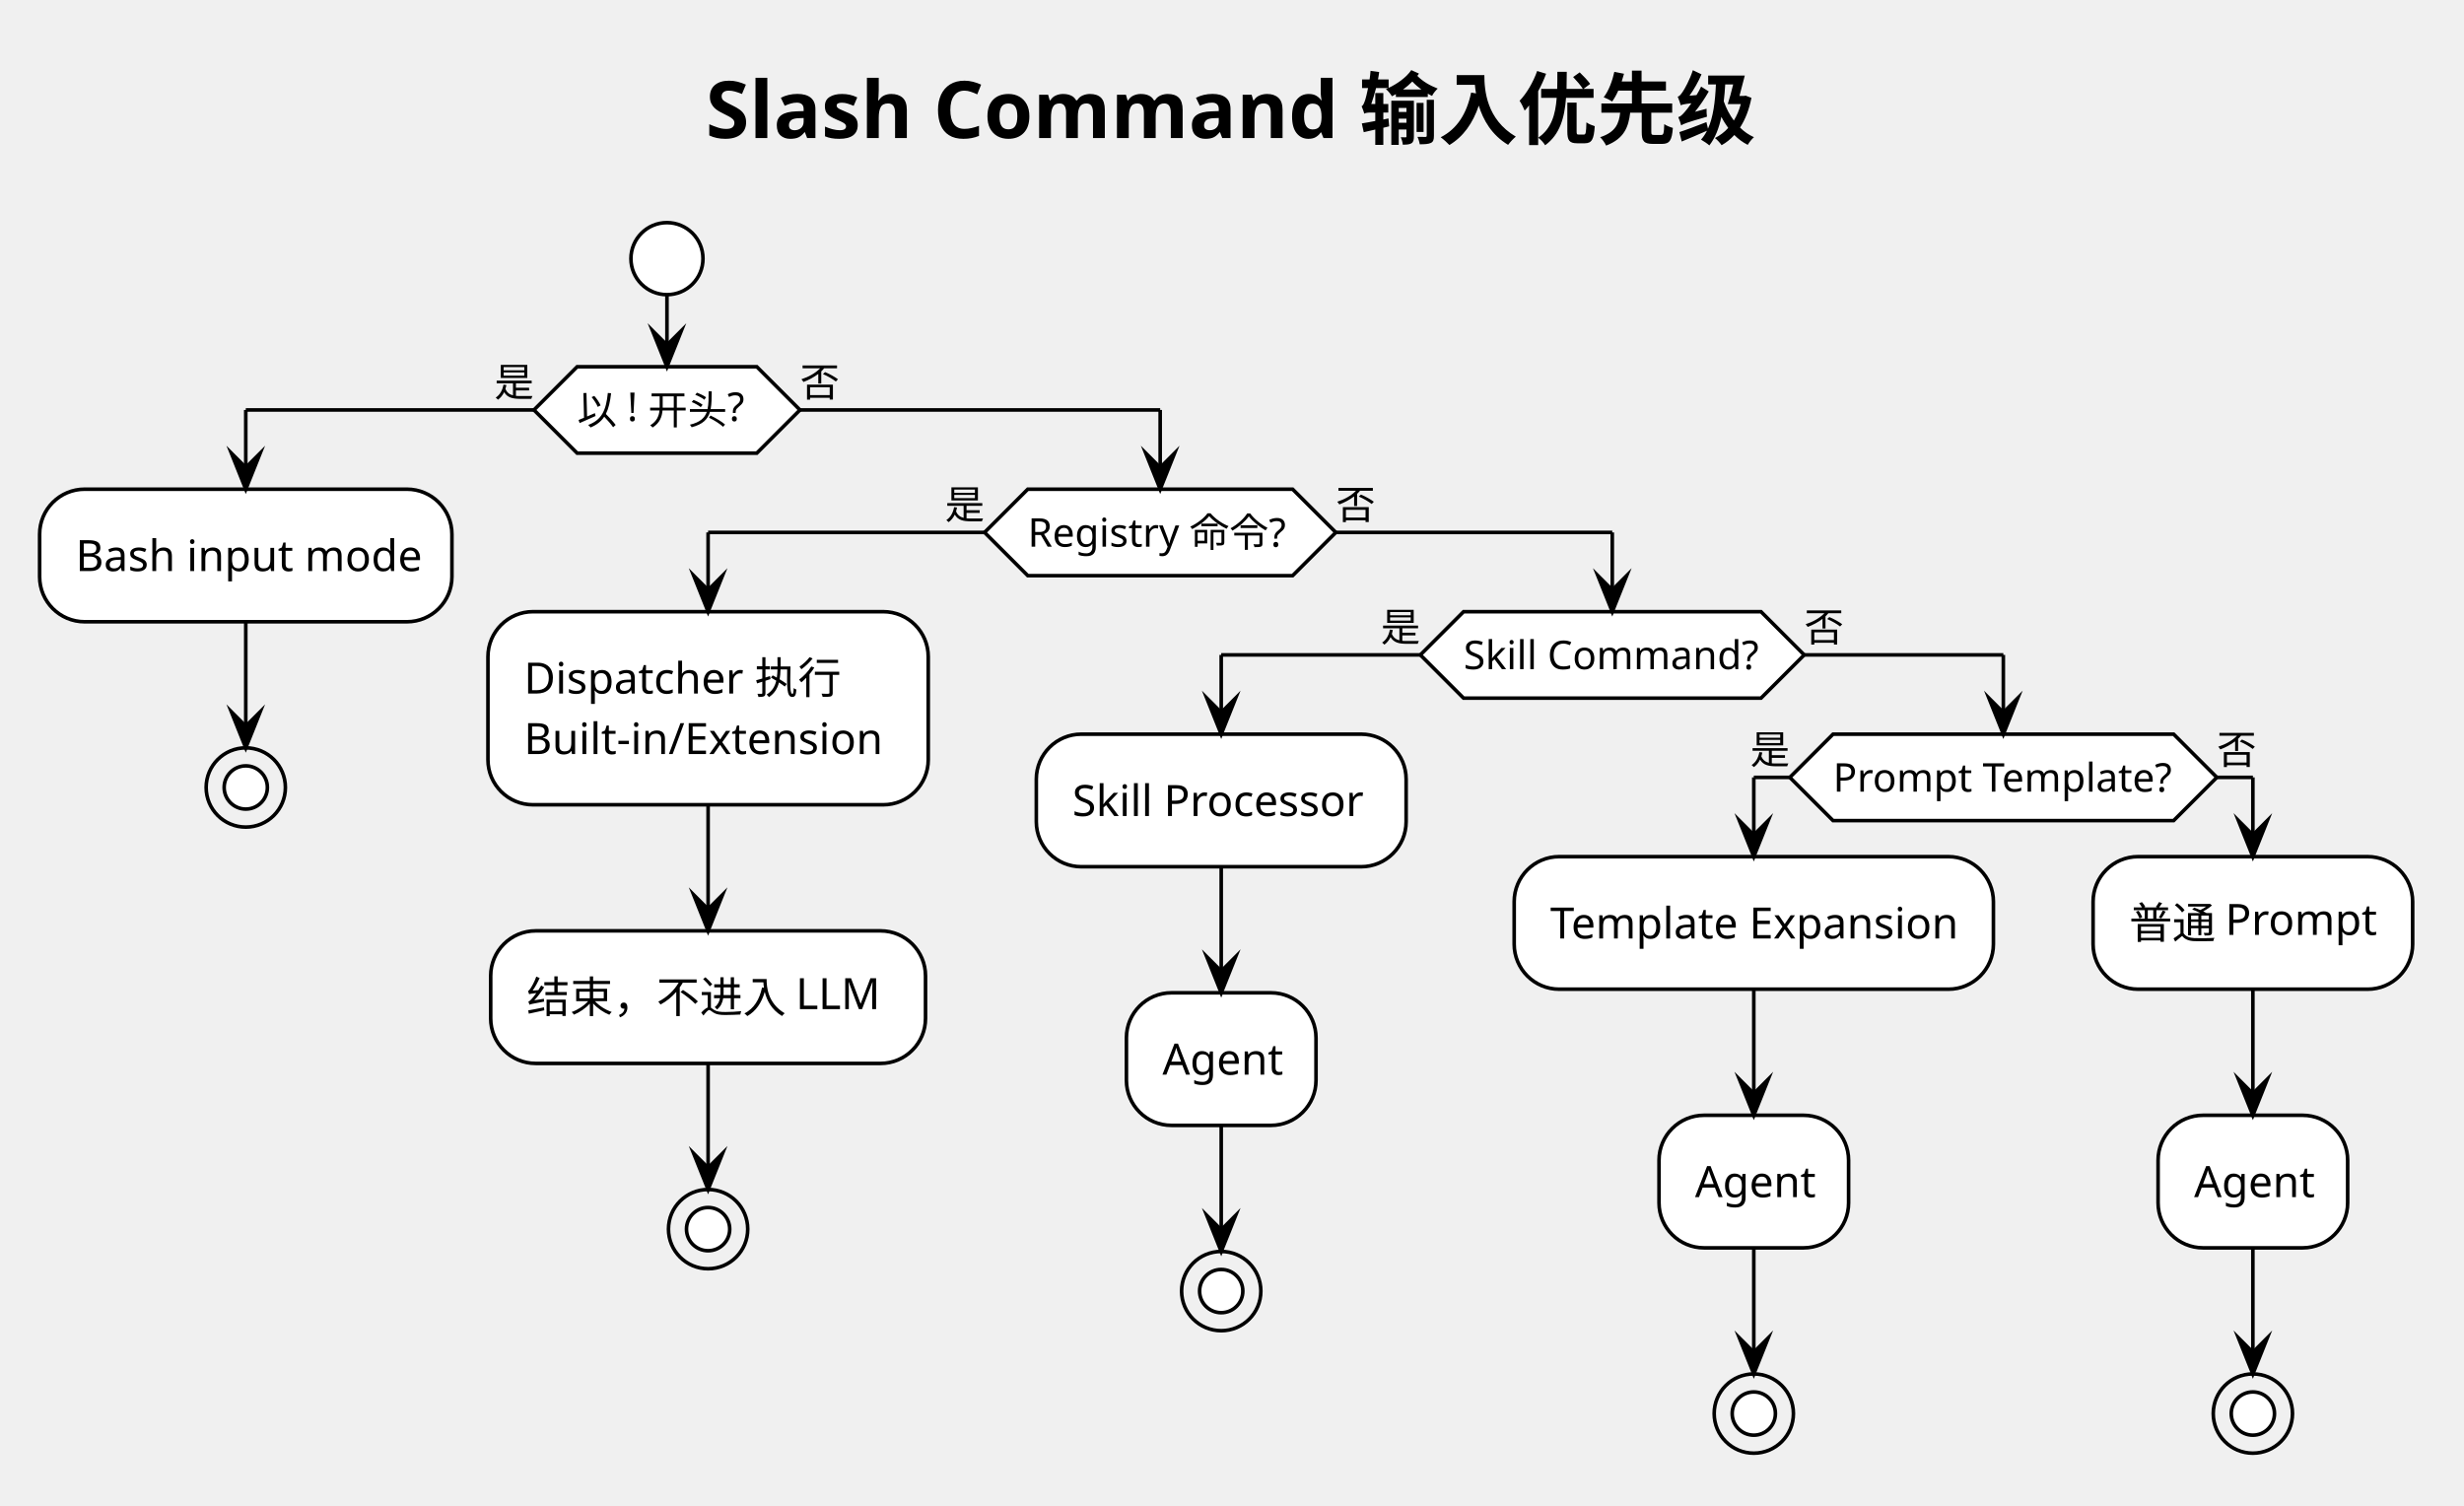
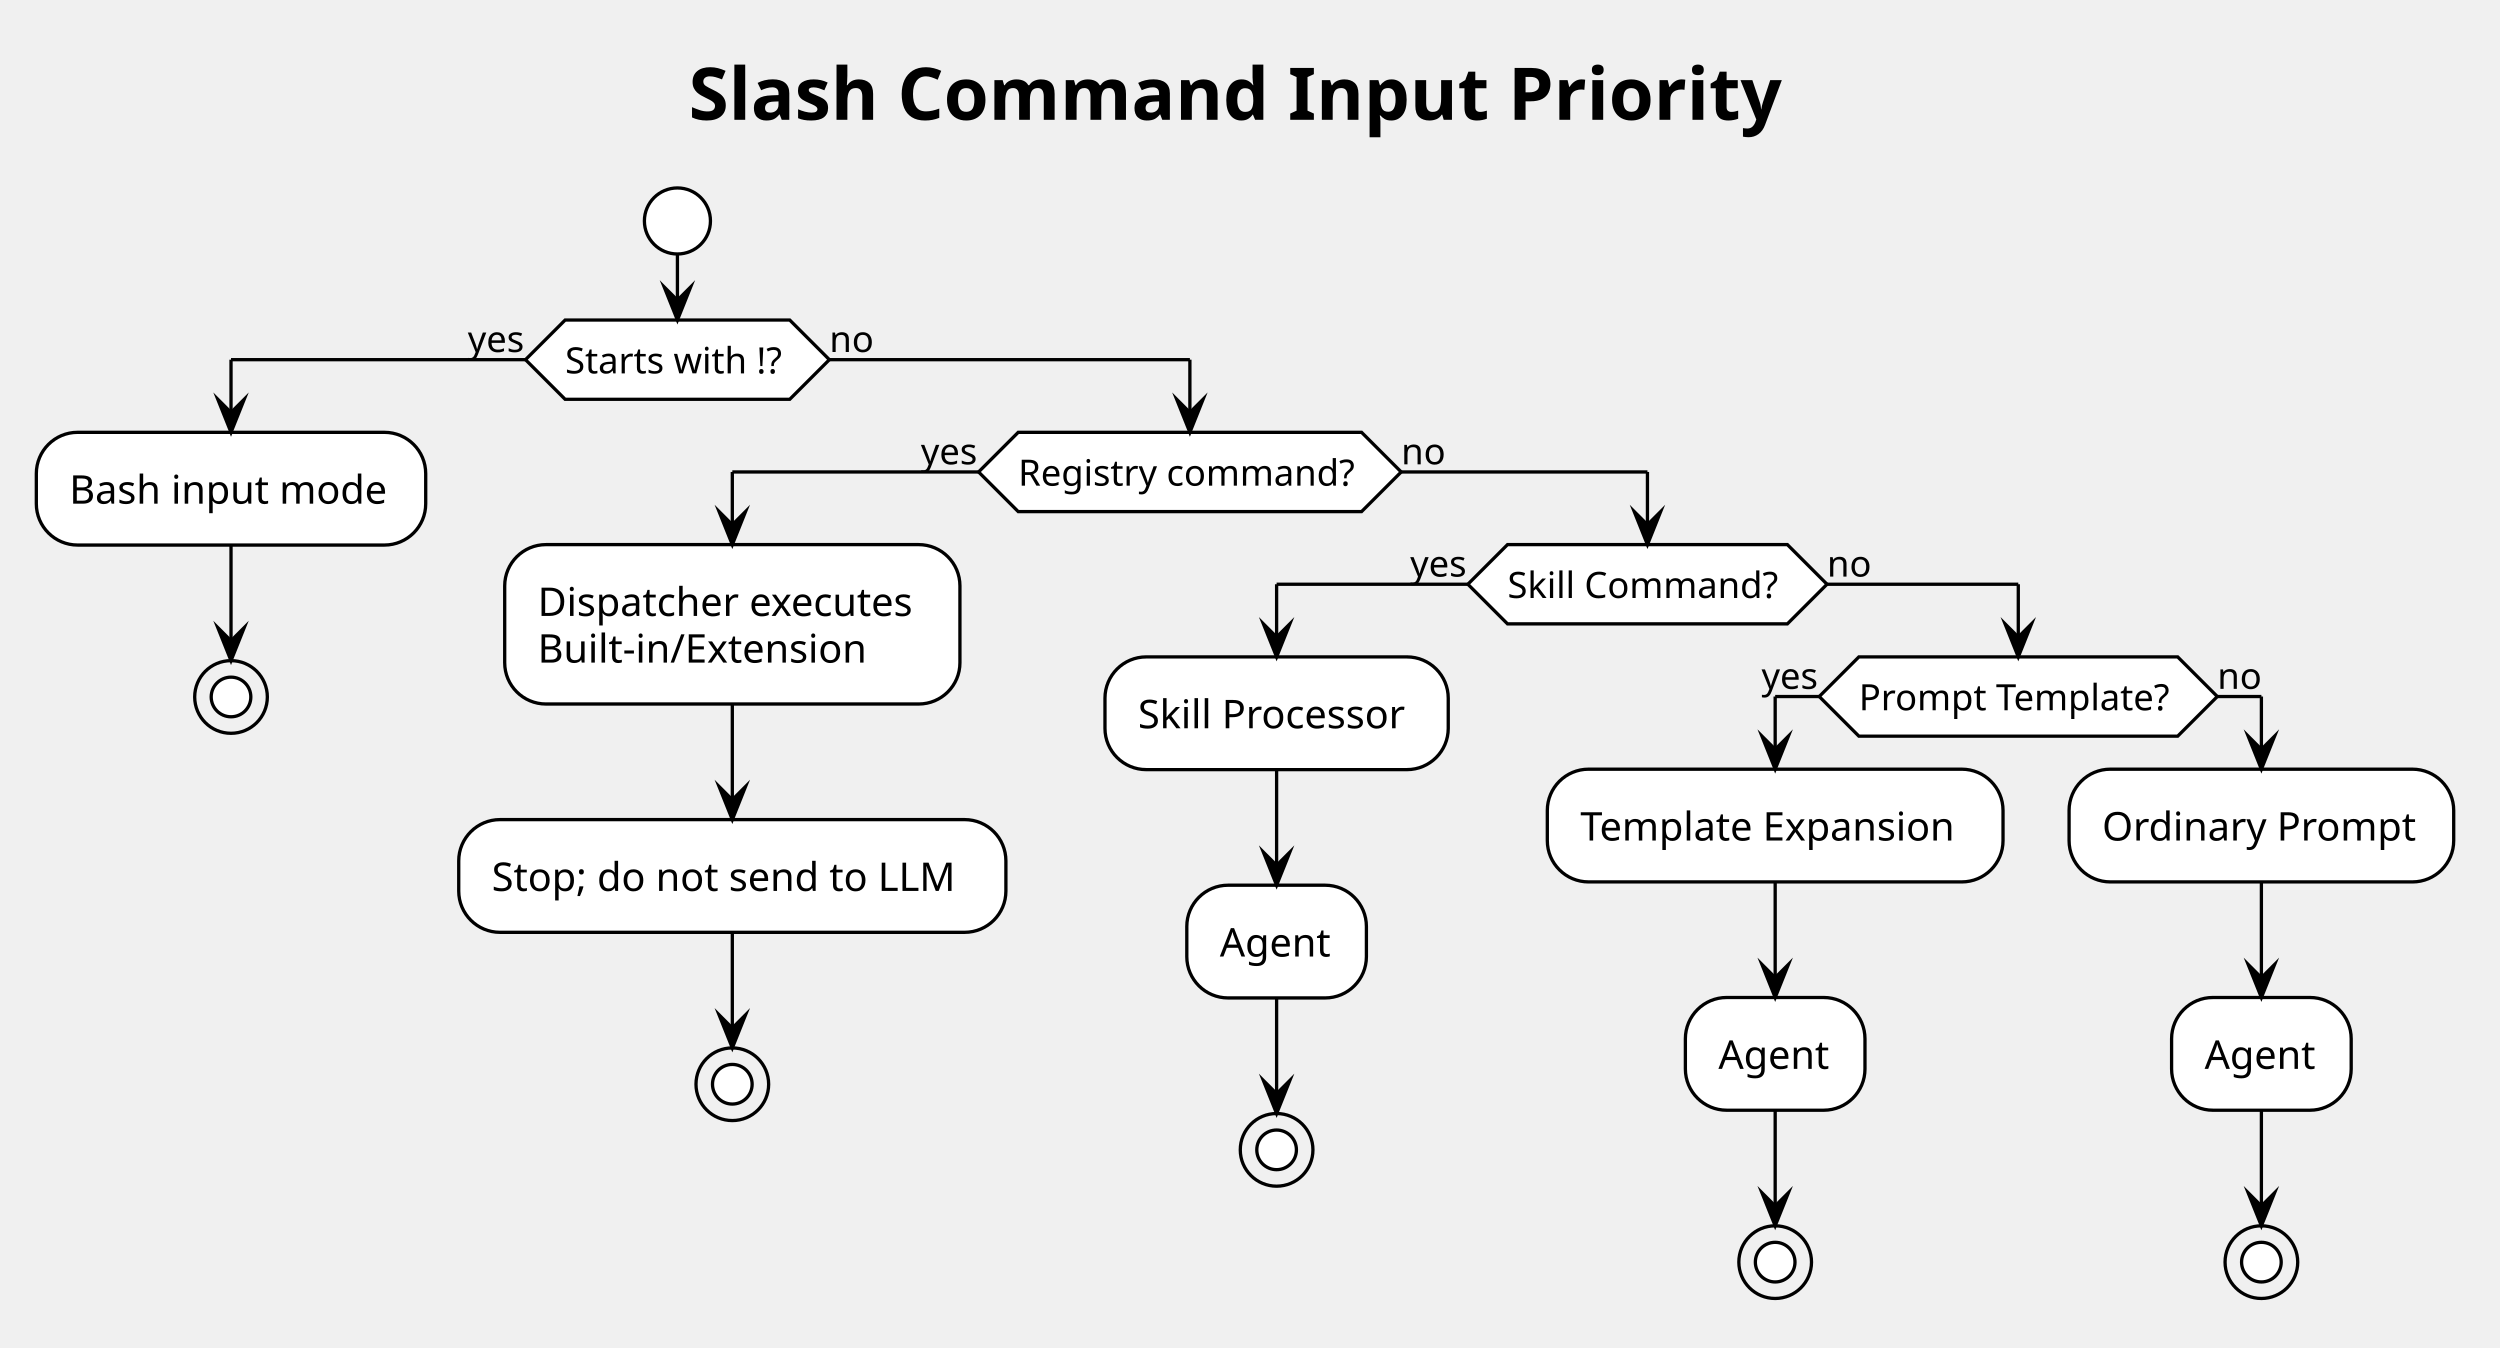
- <svg xmlns="http://www.w3.org/2000/svg" contentStyleType="text/css" data-diagram-type="ACTIVITY" height="418px" preserveAspectRatio="none" style="width:684px;height:418px;" version="1.1" viewBox="0 0 684 418" width="684px" zoomAndPan="magnify">
+ <svg xmlns="http://www.w3.org/2000/svg" contentStyleType="text/css" data-diagram-type="ACTIVITY" height="408px" preserveAspectRatio="none" style="width:757px;height:408px;" version="1.1" viewBox="0 0 757 408" width="757px" zoomAndPan="magnify">
  <defs />
  <g>
    <g class="title" data-source-line="331">
-       <text fill="#000000" font-family="'PingFang SC'" font-size="22" font-weight="700" lengthAdjust="spacing" textLength="290.984" x="195.881" y="38.32">Slash Command 输入优先级</text>
+       <text fill="#000000" font-family="'sans-serif'" font-size="22" font-weight="700" lengthAdjust="spacing" textLength="338.927" x="208.527" y="36.27">Slash Command Input Priority</text>
    </g>
-     <ellipse cx="185.146" cy="71.8" fill="#FFFFFF" rx="10" ry="10" style="stroke:#000000;stroke-width:1;" />
-     <polygon fill="#FFFFFF" points="160.218,101.8,210.075,101.8,222.075,113.8,210.075,125.8,160.218,125.8,148.218,113.8,160.218,101.8" style="stroke:#000000;stroke-width:1;stroke-linejoin:miter;stroke-miterlimit:10;" />
-     <text fill="#000000" font-family="'PingFang SC'" font-size="11" lengthAdjust="spacing" textLength="49.858" x="160.218" y="117.76">以 ! 开头?</text>
-     <text fill="#000000" font-family="'PingFang SC'" font-size="11" lengthAdjust="spacing" textLength="11" x="137.218" y="110.06">是</text>
-     <text fill="#000000" font-family="'PingFang SC'" font-size="11" lengthAdjust="spacing" textLength="11" x="222.075" y="110.06">否</text>
-     <rect fill="#FFFFFF" height="36.8" rx="12.5" ry="12.5" style="stroke:#000000;stroke-width:1;" width="114.454" x="11" y="135.8" />
-     <text fill="#000000" font-family="'PingFang SC'" font-size="12" lengthAdjust="spacing" textLength="94.454" x="21" y="158.52">Bash input mode</text>
-     <ellipse cx="68.227" cy="218.6" fill="none" rx="11" ry="11" style="stroke:#000000;stroke-width:1;" />
-     <ellipse cx="68.227" cy="218.6" fill="#FFFFFF" rx="6" ry="6" style="stroke:#000000;stroke-width:1;" />
-     <polygon fill="#FFFFFF" points="285.307,135.8,358.824,135.8,370.824,147.8,358.824,159.8,285.307,159.8,273.307,147.8,285.307,135.8" style="stroke:#000000;stroke-width:1;stroke-linejoin:miter;stroke-miterlimit:10;" />
-     <text fill="#000000" font-family="'PingFang SC'" font-size="11" lengthAdjust="spacing" textLength="73.517" x="285.307" y="151.76">Registry 命令?</text>
-     <text fill="#000000" font-family="'PingFang SC'" font-size="11" lengthAdjust="spacing" textLength="11" x="262.307" y="144.06">是</text>
-     <text fill="#000000" font-family="'PingFang SC'" font-size="11" lengthAdjust="spacing" textLength="11" x="370.824" y="144.06">否</text>
-     <rect fill="#FFFFFF" height="53.6" rx="12.5" ry="12.5" style="stroke:#000000;stroke-width:1;" width="122.225" x="135.454" y="169.8" />
-     <text fill="#000000" font-family="'PingFang SC'" font-size="12" lengthAdjust="spacing" textLength="87.959" x="145.454" y="192.52">Dispatcher 执行</text>
-     <text fill="#000000" font-family="'PingFang SC'" font-size="12" lengthAdjust="spacing" textLength="102.225" x="145.454" y="209.32">Built-in/Extension</text>
-     <rect fill="#FFFFFF" height="36.8" rx="12.5" ry="12.5" style="stroke:#000000;stroke-width:1;" width="120.708" x="136.213" y="258.4" />
-     <text fill="#000000" font-family="'PingFang SC'" font-size="12" lengthAdjust="spacing" textLength="100.708" x="146.213" y="281.12">结束，不进入 LLM</text>
-     <ellipse cx="196.567" cy="341.2" fill="none" rx="11" ry="11" style="stroke:#000000;stroke-width:1;" />
-     <ellipse cx="196.567" cy="341.2" fill="#FFFFFF" rx="6" ry="6" style="stroke:#000000;stroke-width:1;" />
-     <polygon fill="#FFFFFF" points="406.282,169.8,488.847,169.8,500.847,181.8,488.847,193.8,406.282,193.8,394.282,181.8,406.282,169.8" style="stroke:#000000;stroke-width:1;stroke-linejoin:miter;stroke-miterlimit:10;" />
-     <text fill="#000000" font-family="'PingFang SC'" font-size="11" lengthAdjust="spacing" textLength="82.565" x="406.282" y="185.76">Skill Command?</text>
-     <text fill="#000000" font-family="'PingFang SC'" font-size="11" lengthAdjust="spacing" textLength="11" x="383.282" y="178.06">是</text>
-     <text fill="#000000" font-family="'PingFang SC'" font-size="11" lengthAdjust="spacing" textLength="11" x="500.847" y="178.06">否</text>
-     <rect fill="#FFFFFF" height="36.8" rx="12.5" ry="12.5" style="stroke:#000000;stroke-width:1;" width="102.656" x="287.679" y="203.8" />
-     <text fill="#000000" font-family="'PingFang SC'" font-size="12" lengthAdjust="spacing" textLength="82.656" x="297.679" y="226.52">Skill Processor</text>
-     <rect fill="#FFFFFF" height="36.8" rx="12.5" ry="12.5" style="stroke:#000000;stroke-width:1;" width="52.628" x="312.693" y="275.6" />
-     <text fill="#000000" font-family="'PingFang SC'" font-size="12" lengthAdjust="spacing" textLength="32.628" x="322.693" y="298.32">Agent</text>
-     <ellipse cx="339.007" cy="358.4" fill="none" rx="11" ry="11" style="stroke:#000000;stroke-width:1;" />
-     <ellipse cx="339.007" cy="358.4" fill="#FFFFFF" rx="6" ry="6" style="stroke:#000000;stroke-width:1;" />
-     <polygon fill="#FFFFFF" points="508.851,203.8,603.391,203.8,615.391,215.8,603.391,227.8,508.851,227.8,496.851,215.8,508.851,203.8" style="stroke:#000000;stroke-width:1;stroke-linejoin:miter;stroke-miterlimit:10;" />
-     <text fill="#000000" font-family="'PingFang SC'" font-size="11" lengthAdjust="spacing" textLength="94.54" x="508.851" y="219.76">Prompt Template?</text>
-     <text fill="#000000" font-family="'PingFang SC'" font-size="11" lengthAdjust="spacing" textLength="11" x="485.851" y="212.06">是</text>
-     <text fill="#000000" font-family="'PingFang SC'" font-size="11" lengthAdjust="spacing" textLength="11" x="615.391" y="212.06">否</text>
-     <rect fill="#FFFFFF" height="36.8" rx="12.5" ry="12.5" style="stroke:#000000;stroke-width:1;" width="133.033" x="420.335" y="237.8" />
-     <text fill="#000000" font-family="'PingFang SC'" font-size="12" lengthAdjust="spacing" textLength="113.033" x="430.335" y="260.52">Template Expansion</text>
-     <rect fill="#FFFFFF" height="36.8" rx="12.5" ry="12.5" style="stroke:#000000;stroke-width:1;" width="52.628" x="460.538" y="309.6" />
-     <text fill="#000000" font-family="'PingFang SC'" font-size="12" lengthAdjust="spacing" textLength="32.628" x="470.538" y="332.32">Agent</text>
-     <ellipse cx="486.851" cy="392.4" fill="none" rx="11" ry="11" style="stroke:#000000;stroke-width:1;" />
-     <ellipse cx="486.851" cy="392.4" fill="#FFFFFF" rx="6" ry="6" style="stroke:#000000;stroke-width:1;" />
-     <rect fill="#FFFFFF" height="36.8" rx="12.5" ry="12.5" style="stroke:#000000;stroke-width:1;" width="88.708" x="581.037" y="237.8" />
-     <text fill="#000000" font-family="'PingFang SC'" font-size="12" lengthAdjust="spacing" textLength="68.708" x="591.037" y="260.52">普通 Prompt</text>
-     <rect fill="#FFFFFF" height="36.8" rx="12.5" ry="12.5" style="stroke:#000000;stroke-width:1;" width="52.628" x="599.077" y="309.6" />
-     <text fill="#000000" font-family="'PingFang SC'" font-size="12" lengthAdjust="spacing" textLength="32.628" x="609.077" y="332.32">Agent</text>
-     <ellipse cx="625.391" cy="392.4" fill="none" rx="11" ry="11" style="stroke:#000000;stroke-width:1;" />
-     <ellipse cx="625.391" cy="392.4" fill="#FFFFFF" rx="6" ry="6" style="stroke:#000000;stroke-width:1;" />
-     <line style="stroke:#000000;stroke-width:1;" x1="68.227" x2="68.227" y1="172.6" y2="207.6" />
-     <polygon fill="#000000" points="64.227,197.6,68.227,207.6,72.227,197.6,68.227,201.6" style="stroke:#000000;stroke-width:1;stroke-linejoin:miter;stroke-miterlimit:10;" />
-     <line style="stroke:#000000;stroke-width:1;" x1="196.567" x2="196.567" y1="223.4" y2="258.4" />
-     <polygon fill="#000000" points="192.567,248.4,196.567,258.4,200.567,248.4,196.567,252.4" style="stroke:#000000;stroke-width:1;stroke-linejoin:miter;stroke-miterlimit:10;" />
-     <line style="stroke:#000000;stroke-width:1;" x1="196.567" x2="196.567" y1="295.2" y2="330.2" />
-     <polygon fill="#000000" points="192.567,320.2,196.567,330.2,200.567,320.2,196.567,324.2" style="stroke:#000000;stroke-width:1;stroke-linejoin:miter;stroke-miterlimit:10;" />
-     <line style="stroke:#000000;stroke-width:1;" x1="339.007" x2="339.007" y1="240.6" y2="275.6" />
-     <polygon fill="#000000" points="335.007,265.6,339.007,275.6,343.007,265.6,339.007,269.6" style="stroke:#000000;stroke-width:1;stroke-linejoin:miter;stroke-miterlimit:10;" />
-     <line style="stroke:#000000;stroke-width:1;" x1="339.007" x2="339.007" y1="312.4" y2="347.4" />
-     <polygon fill="#000000" points="335.007,337.4,339.007,347.4,343.007,337.4,339.007,341.4" style="stroke:#000000;stroke-width:1;stroke-linejoin:miter;stroke-miterlimit:10;" />
-     <line style="stroke:#000000;stroke-width:1;" x1="486.851" x2="486.851" y1="274.6" y2="309.6" />
-     <polygon fill="#000000" points="482.851,299.6,486.851,309.6,490.851,299.6,486.851,303.6" style="stroke:#000000;stroke-width:1;stroke-linejoin:miter;stroke-miterlimit:10;" />
-     <line style="stroke:#000000;stroke-width:1;" x1="486.851" x2="486.851" y1="346.4" y2="381.4" />
-     <polygon fill="#000000" points="482.851,371.4,486.851,381.4,490.851,371.4,486.851,375.4" style="stroke:#000000;stroke-width:1;stroke-linejoin:miter;stroke-miterlimit:10;" />
-     <line style="stroke:#000000;stroke-width:1;" x1="625.391" x2="625.391" y1="274.6" y2="309.6" />
-     <polygon fill="#000000" points="621.391,299.6,625.391,309.6,629.391,299.6,625.391,303.6" style="stroke:#000000;stroke-width:1;stroke-linejoin:miter;stroke-miterlimit:10;" />
-     <line style="stroke:#000000;stroke-width:1;" x1="625.391" x2="625.391" y1="346.4" y2="381.4" />
-     <polygon fill="#000000" points="621.391,371.4,625.391,381.4,629.391,371.4,625.391,375.4" style="stroke:#000000;stroke-width:1;stroke-linejoin:miter;stroke-miterlimit:10;" />
-     <line style="stroke:#000000;stroke-width:1;" x1="496.851" x2="486.851" y1="215.8" y2="215.8" />
-     <line style="stroke:#000000;stroke-width:1;" x1="486.851" x2="486.851" y1="215.8" y2="237.8" />
-     <polygon fill="#000000" points="482.851,227.8,486.851,237.8,490.851,227.8,486.851,231.8" style="stroke:#000000;stroke-width:1;stroke-linejoin:miter;stroke-miterlimit:10;" />
-     <line style="stroke:#000000;stroke-width:1;" x1="615.391" x2="625.391" y1="215.8" y2="215.8" />
-     <line style="stroke:#000000;stroke-width:1;" x1="625.391" x2="625.391" y1="215.8" y2="237.8" />
-     <polygon fill="#000000" points="621.391,227.8,625.391,237.8,629.391,227.8,625.391,231.8" style="stroke:#000000;stroke-width:1;stroke-linejoin:miter;stroke-miterlimit:10;" />
-     <line style="stroke:#000000;stroke-width:1;" x1="394.282" x2="339.007" y1="181.8" y2="181.8" />
-     <line style="stroke:#000000;stroke-width:1;" x1="339.007" x2="339.007" y1="181.8" y2="203.8" />
-     <polygon fill="#000000" points="335.007,193.8,339.007,203.8,343.007,193.8,339.007,197.8" style="stroke:#000000;stroke-width:1;stroke-linejoin:miter;stroke-miterlimit:10;" />
-     <line style="stroke:#000000;stroke-width:1;" x1="500.847" x2="556.121" y1="181.8" y2="181.8" />
-     <line style="stroke:#000000;stroke-width:1;" x1="556.121" x2="556.121" y1="181.8" y2="203.8" />
-     <polygon fill="#000000" points="552.121,193.8,556.121,203.8,560.121,193.8,556.121,197.8" style="stroke:#000000;stroke-width:1;stroke-linejoin:miter;stroke-miterlimit:10;" />
-     <line style="stroke:#000000;stroke-width:1;" x1="273.307" x2="196.567" y1="147.8" y2="147.8" />
-     <line style="stroke:#000000;stroke-width:1;" x1="196.567" x2="196.567" y1="147.8" y2="169.8" />
-     <polygon fill="#000000" points="192.567,159.8,196.567,169.8,200.567,159.8,196.567,163.8" style="stroke:#000000;stroke-width:1;stroke-linejoin:miter;stroke-miterlimit:10;" />
-     <line style="stroke:#000000;stroke-width:1;" x1="370.824" x2="447.564" y1="147.8" y2="147.8" />
-     <line style="stroke:#000000;stroke-width:1;" x1="447.564" x2="447.564" y1="147.8" y2="169.8" />
-     <polygon fill="#000000" points="443.564,159.8,447.564,169.8,451.564,159.8,447.564,163.8" style="stroke:#000000;stroke-width:1;stroke-linejoin:miter;stroke-miterlimit:10;" />
-     <line style="stroke:#000000;stroke-width:1;" x1="148.218" x2="68.227" y1="113.8" y2="113.8" />
-     <line style="stroke:#000000;stroke-width:1;" x1="68.227" x2="68.227" y1="113.8" y2="135.8" />
-     <polygon fill="#000000" points="64.227,125.8,68.227,135.8,72.227,125.8,68.227,129.8" style="stroke:#000000;stroke-width:1;stroke-linejoin:miter;stroke-miterlimit:10;" />
-     <line style="stroke:#000000;stroke-width:1;" x1="222.075" x2="322.065" y1="113.8" y2="113.8" />
-     <line style="stroke:#000000;stroke-width:1;" x1="322.065" x2="322.065" y1="113.8" y2="135.8" />
-     <polygon fill="#000000" points="318.065,125.8,322.065,135.8,326.065,125.8,322.065,129.8" style="stroke:#000000;stroke-width:1;stroke-linejoin:miter;stroke-miterlimit:10;" />
-     <line style="stroke:#000000;stroke-width:1;" x1="185.146" x2="185.146" y1="81.8" y2="101.8" />
-     <polygon fill="#000000" points="181.146,91.8,185.146,101.8,189.146,91.8,185.146,95.8" style="stroke:#000000;stroke-width:1;stroke-linejoin:miter;stroke-miterlimit:10;" />
+     <ellipse cx="205.124" cy="66.91" fill="#FFFFFF" rx="10" ry="10" style="stroke:#000000;stroke-width:1;" />
+     <polygon fill="#FFFFFF" points="171.117,96.91,239.131,96.91,251.131,108.91,239.131,120.91,171.117,120.91,159.117,108.91,171.117,96.91" style="stroke:#000000;stroke-width:1;stroke-linejoin:miter;stroke-miterlimit:10;" />
+     <text fill="#000000" font-family="'sans-serif'" font-size="11" lengthAdjust="spacing" textLength="68.014" x="171.117" y="113.067">Starts with !?</text>
+     <text fill="#000000" font-family="'sans-serif'" font-size="11" lengthAdjust="spacing" textLength="17.483" x="141.634" y="106.59">yes</text>
+     <text fill="#000000" font-family="'sans-serif'" font-size="11" lengthAdjust="spacing" textLength="13.584" x="251.131" y="106.59">no</text>
+     <rect fill="#FFFFFF" height="34.133" rx="12.5" ry="12.5" style="stroke:#000000;stroke-width:1;" width="117.904" x="11" y="130.91" />
+     <text fill="#000000" font-family="'sans-serif'" font-size="12" lengthAdjust="spacing" textLength="97.904" x="21" y="152.512">Bash input mode</text>
+     <ellipse cx="69.952" cy="211.043" fill="none" rx="11" ry="11" style="stroke:#000000;stroke-width:1;" />
+     <ellipse cx="69.952" cy="211.043" fill="#FFFFFF" rx="6" ry="6" style="stroke:#000000;stroke-width:1;" />
+     <polygon fill="#FFFFFF" points="308.312,130.91,412.28,130.91,424.28,142.91,412.28,154.91,308.312,154.91,296.312,142.91,308.312,130.91" style="stroke:#000000;stroke-width:1;stroke-linejoin:miter;stroke-miterlimit:10;" />
+     <text fill="#000000" font-family="'sans-serif'" font-size="11" lengthAdjust="spacing" textLength="103.968" x="308.312" y="147.067">Registry command?</text>
+     <text fill="#000000" font-family="'sans-serif'" font-size="11" lengthAdjust="spacing" textLength="17.483" x="278.829" y="140.59">yes</text>
+     <text fill="#000000" font-family="'sans-serif'" font-size="11" lengthAdjust="spacing" textLength="13.584" x="424.28" y="140.59">no</text>
+     <rect fill="#FFFFFF" height="48.266" rx="12.5" ry="12.5" style="stroke:#000000;stroke-width:1;" width="137.844" x="152.823" y="164.91" />
+     <text fill="#000000" font-family="'sans-serif'" font-size="12" lengthAdjust="spacing" textLength="117.844" x="162.823" y="186.512">Dispatcher executes</text>
+     <text fill="#000000" font-family="'sans-serif'" font-size="12" lengthAdjust="spacing" textLength="106.816" x="162.823" y="200.644">Built-in/Extension</text>
+     <rect fill="#FFFFFF" height="34.133" rx="12.5" ry="12.5" style="stroke:#000000;stroke-width:1;" width="165.682" x="138.904" y="248.176" />
+     <text fill="#000000" font-family="'sans-serif'" font-size="12" lengthAdjust="spacing" textLength="145.682" x="148.904" y="269.777">Stop; do not send to LLM</text>
+     <ellipse cx="221.745" cy="328.309" fill="none" rx="11" ry="11" style="stroke:#000000;stroke-width:1;" />
+     <ellipse cx="221.745" cy="328.309" fill="#FFFFFF" rx="6" ry="6" style="stroke:#000000;stroke-width:1;" />
+     <polygon fill="#FFFFFF" points="456.474,164.91,541.219,164.91,553.219,176.91,541.219,188.91,456.474,188.91,444.474,176.91,456.474,164.91" style="stroke:#000000;stroke-width:1;stroke-linejoin:miter;stroke-miterlimit:10;" />
+     <text fill="#000000" font-family="'sans-serif'" font-size="11" lengthAdjust="spacing" textLength="84.745" x="456.474" y="181.067">Skill Command?</text>
+     <text fill="#000000" font-family="'sans-serif'" font-size="11" lengthAdjust="spacing" textLength="17.483" x="426.991" y="174.59">yes</text>
+     <text fill="#000000" font-family="'sans-serif'" font-size="11" lengthAdjust="spacing" textLength="13.584" x="553.219" y="174.59">no</text>
+     <rect fill="#FFFFFF" height="34.133" rx="12.5" ry="12.5" style="stroke:#000000;stroke-width:1;" width="103.941" x="334.586" y="198.91" />
+     <text fill="#000000" font-family="'sans-serif'" font-size="12" lengthAdjust="spacing" textLength="83.941" x="344.586" y="220.512">Skill Processor</text>
+     <rect fill="#FFFFFF" height="34.133" rx="12.5" ry="12.5" style="stroke:#000000;stroke-width:1;" width="54.383" x="359.365" y="268.043" />
+     <text fill="#000000" font-family="'sans-serif'" font-size="12" lengthAdjust="spacing" textLength="34.383" x="369.365" y="289.644">Agent</text>
+     <ellipse cx="386.557" cy="348.176" fill="none" rx="11" ry="11" style="stroke:#000000;stroke-width:1;" />
+     <ellipse cx="386.557" cy="348.176" fill="#FFFFFF" rx="6" ry="6" style="stroke:#000000;stroke-width:1;" />
+     <polygon fill="#FFFFFF" points="562.866,198.91,659.406,198.91,671.406,210.91,659.406,222.91,562.866,222.91,550.866,210.91,562.866,198.91" style="stroke:#000000;stroke-width:1;stroke-linejoin:miter;stroke-miterlimit:10;" />
+     <text fill="#000000" font-family="'sans-serif'" font-size="11" lengthAdjust="spacing" textLength="96.54" x="562.866" y="215.067">Prompt Template?</text>
+     <text fill="#000000" font-family="'sans-serif'" font-size="11" lengthAdjust="spacing" textLength="17.483" x="533.383" y="208.59">yes</text>
+     <text fill="#000000" font-family="'sans-serif'" font-size="11" lengthAdjust="spacing" textLength="13.584" x="671.406" y="208.59">no</text>
+     <rect fill="#FFFFFF" height="34.133" rx="12.5" ry="12.5" style="stroke:#000000;stroke-width:1;" width="137.99" x="468.527" y="232.91" />
+     <text fill="#000000" font-family="'sans-serif'" font-size="12" lengthAdjust="spacing" textLength="117.99" x="478.527" y="254.512">Template Expansion</text>
+     <rect fill="#FFFFFF" height="34.133" rx="12.5" ry="12.5" style="stroke:#000000;stroke-width:1;" width="54.383" x="510.331" y="302.043" />
+     <text fill="#000000" font-family="'sans-serif'" font-size="12" lengthAdjust="spacing" textLength="34.383" x="520.331" y="323.644">Agent</text>
+     <ellipse cx="537.523" cy="382.176" fill="none" rx="11" ry="11" style="stroke:#000000;stroke-width:1;" />
+     <ellipse cx="537.523" cy="382.176" fill="#FFFFFF" rx="6" ry="6" style="stroke:#000000;stroke-width:1;" />
+     <rect fill="#FFFFFF" height="34.133" rx="12.5" ry="12.5" style="stroke:#000000;stroke-width:1;" width="116.463" x="626.518" y="232.91" />
+     <text fill="#000000" font-family="'sans-serif'" font-size="12" lengthAdjust="spacing" textLength="96.463" x="636.518" y="254.512">Ordinary Prompt</text>
+     <rect fill="#FFFFFF" height="34.133" rx="12.5" ry="12.5" style="stroke:#000000;stroke-width:1;" width="54.383" x="657.558" y="302.043" />
+     <text fill="#000000" font-family="'sans-serif'" font-size="12" lengthAdjust="spacing" textLength="34.383" x="667.558" y="323.644">Agent</text>
+     <ellipse cx="684.749" cy="382.176" fill="none" rx="11" ry="11" style="stroke:#000000;stroke-width:1;" />
+     <ellipse cx="684.749" cy="382.176" fill="#FFFFFF" rx="6" ry="6" style="stroke:#000000;stroke-width:1;" />
+     <line style="stroke:#000000;stroke-width:1;" x1="69.952" x2="69.952" y1="165.043" y2="200.043" />
+     <polygon fill="#000000" points="65.952,190.043,69.952,200.043,73.952,190.043,69.952,194.043" style="stroke:#000000;stroke-width:1;stroke-linejoin:miter;stroke-miterlimit:10;" />
+     <line style="stroke:#000000;stroke-width:1;" x1="221.745" x2="221.745" y1="213.176" y2="248.176" />
+     <polygon fill="#000000" points="217.745,238.176,221.745,248.176,225.745,238.176,221.745,242.176" style="stroke:#000000;stroke-width:1;stroke-linejoin:miter;stroke-miterlimit:10;" />
+     <line style="stroke:#000000;stroke-width:1;" x1="221.745" x2="221.745" y1="282.309" y2="317.309" />
+     <polygon fill="#000000" points="217.745,307.309,221.745,317.309,225.745,307.309,221.745,311.309" style="stroke:#000000;stroke-width:1;stroke-linejoin:miter;stroke-miterlimit:10;" />
+     <line style="stroke:#000000;stroke-width:1;" x1="386.557" x2="386.557" y1="233.043" y2="268.043" />
+     <polygon fill="#000000" points="382.557,258.043,386.557,268.043,390.557,258.043,386.557,262.043" style="stroke:#000000;stroke-width:1;stroke-linejoin:miter;stroke-miterlimit:10;" />
+     <line style="stroke:#000000;stroke-width:1;" x1="386.557" x2="386.557" y1="302.176" y2="337.176" />
+     <polygon fill="#000000" points="382.557,327.176,386.557,337.176,390.557,327.176,386.557,331.176" style="stroke:#000000;stroke-width:1;stroke-linejoin:miter;stroke-miterlimit:10;" />
+     <line style="stroke:#000000;stroke-width:1;" x1="537.523" x2="537.523" y1="267.043" y2="302.043" />
+     <polygon fill="#000000" points="533.523,292.043,537.523,302.043,541.523,292.043,537.523,296.043" style="stroke:#000000;stroke-width:1;stroke-linejoin:miter;stroke-miterlimit:10;" />
+     <line style="stroke:#000000;stroke-width:1;" x1="537.523" x2="537.523" y1="336.176" y2="371.176" />
+     <polygon fill="#000000" points="533.523,361.176,537.523,371.176,541.523,361.176,537.523,365.176" style="stroke:#000000;stroke-width:1;stroke-linejoin:miter;stroke-miterlimit:10;" />
+     <line style="stroke:#000000;stroke-width:1;" x1="684.749" x2="684.749" y1="267.043" y2="302.043" />
+     <polygon fill="#000000" points="680.749,292.043,684.749,302.043,688.749,292.043,684.749,296.043" style="stroke:#000000;stroke-width:1;stroke-linejoin:miter;stroke-miterlimit:10;" />
+     <line style="stroke:#000000;stroke-width:1;" x1="684.749" x2="684.749" y1="336.176" y2="371.176" />
+     <polygon fill="#000000" points="680.749,361.176,684.749,371.176,688.749,361.176,684.749,365.176" style="stroke:#000000;stroke-width:1;stroke-linejoin:miter;stroke-miterlimit:10;" />
+     <line style="stroke:#000000;stroke-width:1;" x1="550.866" x2="537.523" y1="210.91" y2="210.91" />
+     <line style="stroke:#000000;stroke-width:1;" x1="537.523" x2="537.523" y1="210.91" y2="232.91" />
+     <polygon fill="#000000" points="533.523,222.91,537.523,232.91,541.523,222.91,537.523,226.91" style="stroke:#000000;stroke-width:1;stroke-linejoin:miter;stroke-miterlimit:10;" />
+     <line style="stroke:#000000;stroke-width:1;" x1="671.406" x2="684.749" y1="210.91" y2="210.91" />
+     <line style="stroke:#000000;stroke-width:1;" x1="684.749" x2="684.749" y1="210.91" y2="232.91" />
+     <polygon fill="#000000" points="680.749,222.91,684.749,232.91,688.749,222.91,684.749,226.91" style="stroke:#000000;stroke-width:1;stroke-linejoin:miter;stroke-miterlimit:10;" />
+     <line style="stroke:#000000;stroke-width:1;" x1="444.474" x2="386.557" y1="176.91" y2="176.91" />
+     <line style="stroke:#000000;stroke-width:1;" x1="386.557" x2="386.557" y1="176.91" y2="198.91" />
+     <polygon fill="#000000" points="382.557,188.91,386.557,198.91,390.557,188.91,386.557,192.91" style="stroke:#000000;stroke-width:1;stroke-linejoin:miter;stroke-miterlimit:10;" />
+     <line style="stroke:#000000;stroke-width:1;" x1="553.219" x2="611.136" y1="176.91" y2="176.91" />
+     <line style="stroke:#000000;stroke-width:1;" x1="611.136" x2="611.136" y1="176.91" y2="198.91" />
+     <polygon fill="#000000" points="607.136,188.91,611.136,198.91,615.136,188.91,611.136,192.91" style="stroke:#000000;stroke-width:1;stroke-linejoin:miter;stroke-miterlimit:10;" />
+     <line style="stroke:#000000;stroke-width:1;" x1="296.312" x2="221.745" y1="142.91" y2="142.91" />
+     <line style="stroke:#000000;stroke-width:1;" x1="221.745" x2="221.745" y1="142.91" y2="164.91" />
+     <polygon fill="#000000" points="217.745,154.91,221.745,164.91,225.745,154.91,221.745,158.91" style="stroke:#000000;stroke-width:1;stroke-linejoin:miter;stroke-miterlimit:10;" />
+     <line style="stroke:#000000;stroke-width:1;" x1="424.28" x2="498.846" y1="142.91" y2="142.91" />
+     <line style="stroke:#000000;stroke-width:1;" x1="498.846" x2="498.846" y1="142.91" y2="164.91" />
+     <polygon fill="#000000" points="494.846,154.91,498.846,164.91,502.846,154.91,498.846,158.91" style="stroke:#000000;stroke-width:1;stroke-linejoin:miter;stroke-miterlimit:10;" />
+     <line style="stroke:#000000;stroke-width:1;" x1="159.117" x2="69.952" y1="108.91" y2="108.91" />
+     <line style="stroke:#000000;stroke-width:1;" x1="69.952" x2="69.952" y1="108.91" y2="130.91" />
+     <polygon fill="#000000" points="65.952,120.91,69.952,130.91,73.952,120.91,69.952,124.91" style="stroke:#000000;stroke-width:1;stroke-linejoin:miter;stroke-miterlimit:10;" />
+     <line style="stroke:#000000;stroke-width:1;" x1="251.131" x2="360.296" y1="108.91" y2="108.91" />
+     <line style="stroke:#000000;stroke-width:1;" x1="360.296" x2="360.296" y1="108.91" y2="130.91" />
+     <polygon fill="#000000" points="356.296,120.91,360.296,130.91,364.296,120.91,360.296,124.91" style="stroke:#000000;stroke-width:1;stroke-linejoin:miter;stroke-miterlimit:10;" />
+     <line style="stroke:#000000;stroke-width:1;" x1="205.124" x2="205.124" y1="76.91" y2="96.91" />
+     <polygon fill="#000000" points="201.124,86.91,205.124,96.91,209.124,86.91,205.124,90.91" style="stroke:#000000;stroke-width:1;stroke-linejoin:miter;stroke-miterlimit:10;" />
  </g>
</svg>
